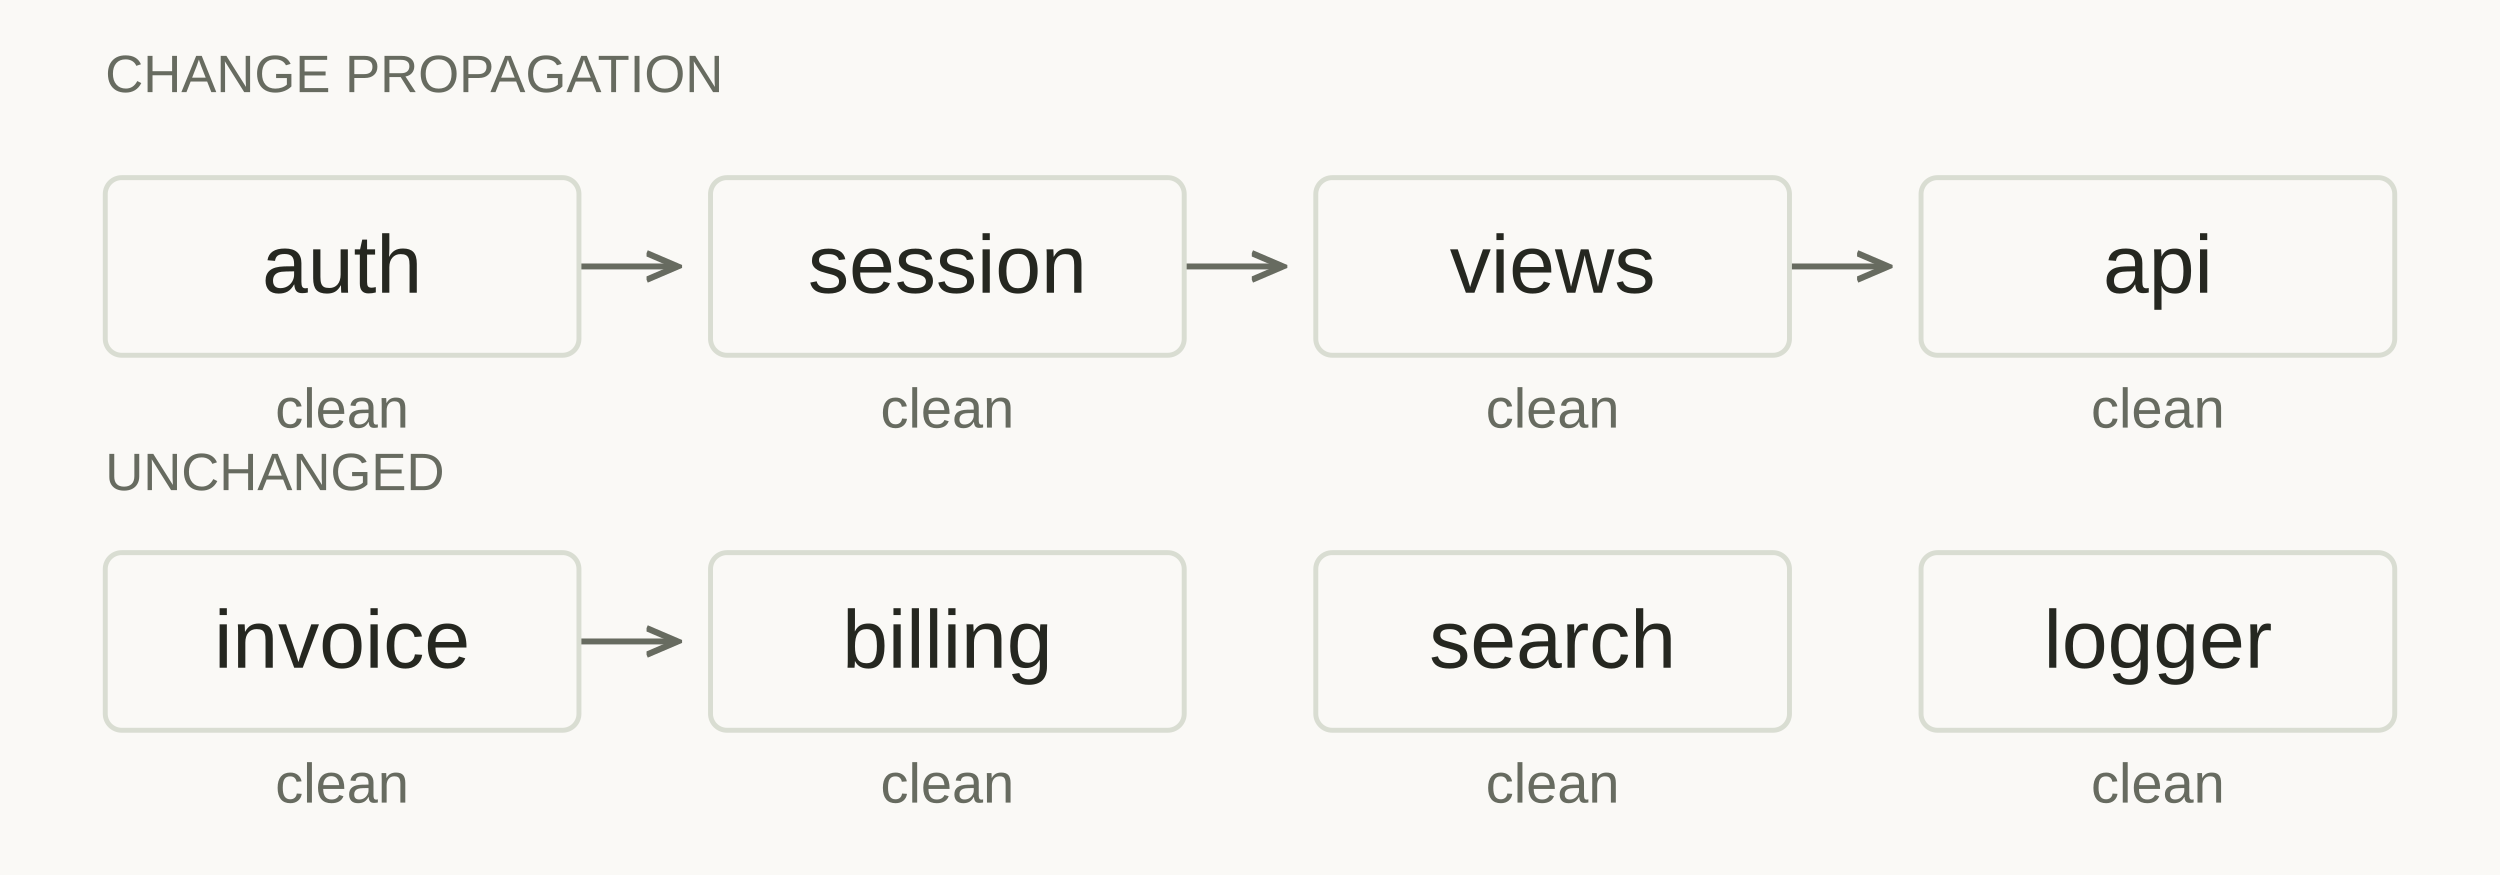
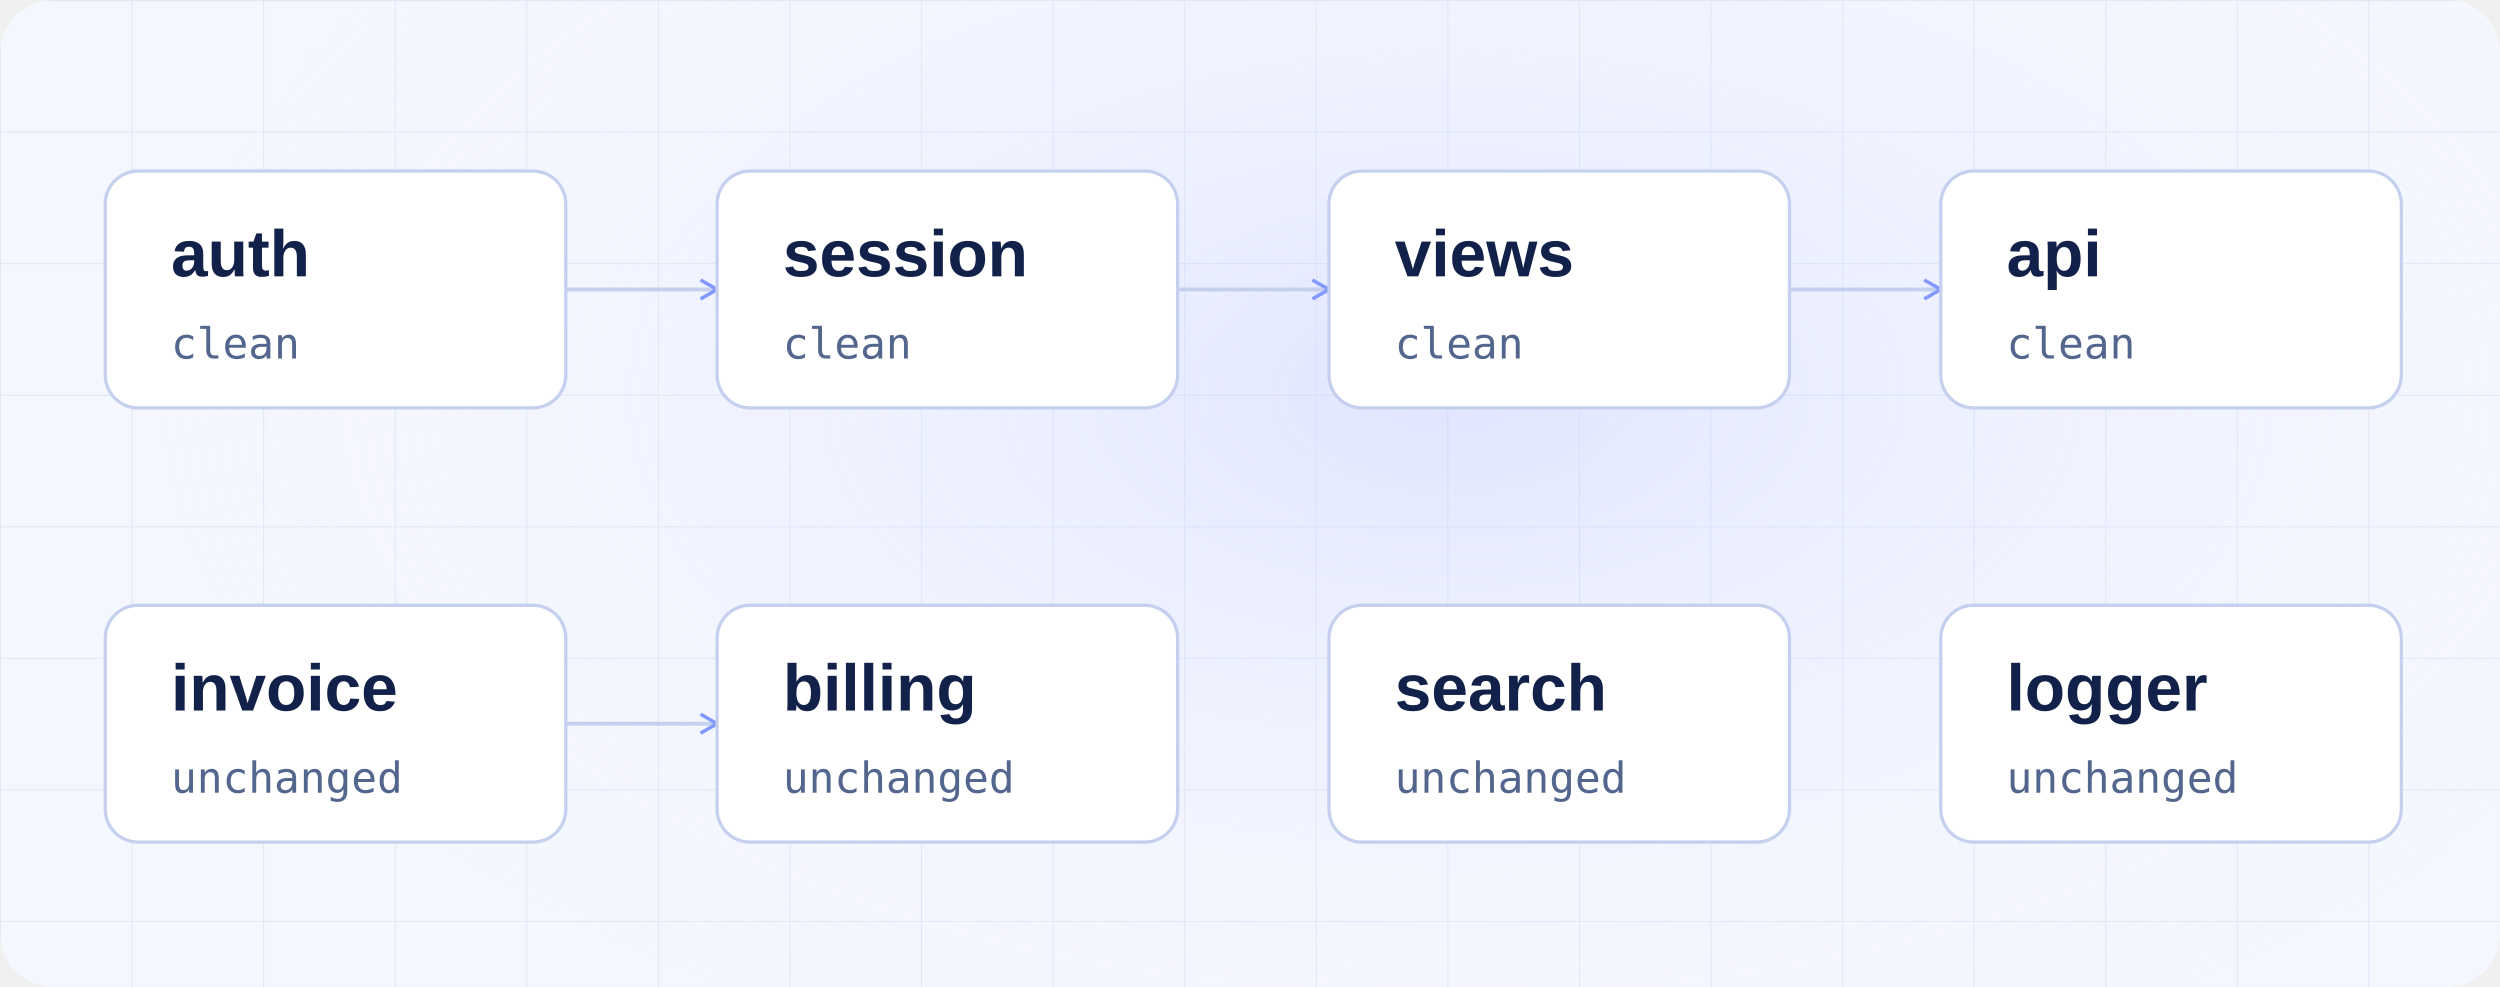
- <svg xmlns="http://www.w3.org/2000/svg" viewBox="0 0 760 266" role="img" aria-labelledby="title desc">
-   <rect width="760" height="266" fill="#faf9f6" />
+ <svg xmlns="http://www.w3.org/2000/svg" width="760" height="300" viewBox="0 0 760 300" role="img" aria-labelledby="demo-0-light-title demo-0-light-desc">
  <defs>
-     <marker id="arrow" viewBox="0 0 8 8" refX="7" refY="4" markerWidth="6" markerHeight="6" orient="auto">
-       <path d="M0 1L7 4L0 7" fill="none" stroke="#676b60" stroke-width="1.4" />
+     <linearGradient id="neon" gradientUnits="userSpaceOnUse" x1="0" y1="0" x2="1000" y2="400">
+       <stop stop-color="#2875c9" />
+       <stop offset=".48" stop-color="#5855ca" />
+       <stop offset="1" stop-color="#8050c5" />
+     </linearGradient>
+     <radialGradient id="haze">
+       <stop stop-color="#b5c1ff" stop-opacity=".32" />
+       <stop offset="1" stop-color="#f5f7ff" stop-opacity="0" />
+     </radialGradient>
+     <filter id="glow" x="-100%" y="-100%" width="300%" height="300%">
+       <feGaussianBlur stdDeviation="4" />
+     </filter>
+     <pattern id="grid" width="40" height="40" patternUnits="userSpaceOnUse">
+       <path d="M40 0H0V40" fill="none" stroke="#c5d0ef" stroke-opacity=".4" stroke-width=".6" />
+     </pattern>
+     <marker id="arrow" viewBox="0 0 10 10" refX="8" refY="5" markerWidth="6" markerHeight="6" orient="auto">
+       <path d="m1 1 7 4-7 4" fill="none" stroke="#829aff" stroke-width="1.5" />
    </marker>
  </defs>
-   <style>text{font-family:-apple-system,BlinkMacSystemFont,"Segoe UI",Arial,sans-serif}.flow{stroke-dasharray:6 5;animation:flow 3s linear infinite}@keyframes flow{to{stroke-dashoffset:-44}}@media(prefers-reduced-motion:reduce){.flow{animation:none;stroke-dasharray:none}}</style>
-   <text x="32" y="28" fill="#676b60" font-size="16">CHANGE PROPAGATION</text>
-   <text x="32" y="149" fill="#676b60" font-size="16">UNCHANGED</text>
-   <path d="M176 81 H206" fill="none" stroke="#676b60" stroke-width="1.8" marker-end="url(#arrow)" />
-   <path d="M360 81 H390" fill="none" stroke="#676b60" stroke-width="1.8" marker-end="url(#arrow)" />
-   <path d="M544 81 H574" fill="none" stroke="#676b60" stroke-width="1.8" marker-end="url(#arrow)" />
-   <path d="M176 195 H206" fill="none" stroke="#676b60" stroke-width="1.8" marker-end="url(#arrow)" />
-   <rect x="32" y="54" width="144" height="54" rx="5" fill="#faf9f6" stroke="#d9ddd2" stroke-width="1.5" />
-   <text x="104" y="89" text-anchor="middle" fill="#252720" font-size="25" font-weight="500">auth</text>
-   <text x="104" y="130" text-anchor="middle" fill="#676b60" font-size="17">clean</text>
-   <rect x="216" y="54" width="144" height="54" rx="5" fill="#faf9f6" stroke="#d9ddd2" stroke-width="1.5" />
-   <text x="288" y="89" text-anchor="middle" fill="#252720" font-size="25" font-weight="500">session</text>
-   <text x="288" y="130" text-anchor="middle" fill="#676b60" font-size="17">clean</text>
-   <rect x="400" y="54" width="144" height="54" rx="5" fill="#faf9f6" stroke="#d9ddd2" stroke-width="1.5" />
-   <text x="472" y="89" text-anchor="middle" fill="#252720" font-size="25" font-weight="500">views</text>
-   <text x="472" y="130" text-anchor="middle" fill="#676b60" font-size="17">clean</text>
-   <rect x="584" y="54" width="144" height="54" rx="5" fill="#faf9f6" stroke="#d9ddd2" stroke-width="1.5" />
-   <text x="656" y="89" text-anchor="middle" fill="#252720" font-size="25" font-weight="500">api</text>
-   <text x="656" y="130" text-anchor="middle" fill="#676b60" font-size="17">clean</text>
-   <rect x="32" y="168" width="144" height="54" rx="5" fill="#faf9f6" stroke="#d9ddd2" stroke-width="1.5" />
-   <text x="104" y="203" text-anchor="middle" fill="#252720" font-size="25" font-weight="500">invoice</text>
-   <text x="104" y="244" text-anchor="middle" fill="#676b60" font-size="17">clean</text>
-   <rect x="216" y="168" width="144" height="54" rx="5" fill="#faf9f6" stroke="#d9ddd2" stroke-width="1.5" />
-   <text x="288" y="203" text-anchor="middle" fill="#252720" font-size="25" font-weight="500">billing</text>
-   <text x="288" y="244" text-anchor="middle" fill="#676b60" font-size="17">clean</text>
-   <rect x="400" y="168" width="144" height="54" rx="5" fill="#faf9f6" stroke="#d9ddd2" stroke-width="1.5" />
-   <text x="472" y="203" text-anchor="middle" fill="#252720" font-size="25" font-weight="500">search</text>
-   <text x="472" y="244" text-anchor="middle" fill="#676b60" font-size="17">clean</text>
-   <rect x="584" y="168" width="144" height="54" rx="5" fill="#faf9f6" stroke="#d9ddd2" stroke-width="1.5" />
-   <text x="656" y="203" text-anchor="middle" fill="#252720" font-size="25" font-weight="500">logger</text>
-   <text x="656" y="244" text-anchor="middle" fill="#676b60" font-size="17">clean</text>
+   <style>
+ text{font-family:Arial,'Noto Sans',sans-serif;fill:#12214a}.muted{fill:#53668d}.mono{font-family:ui-monospace,SFMono-Regular,Consolas,monospace}.panel{fill:#ffffff;stroke:#c5d0ef;stroke-width:1}.wire{fill:none;stroke:#c5d0ef;stroke-width:1.2}.active{fill:none;stroke:url(#neon);stroke-width:1.6}.flow{fill:none;stroke:#7ed9ff;stroke-width:2;stroke-dasharray:12 240;animation:flow 6s linear infinite}.glimmer{animation:glimmer 6s ease-in-out infinite}.gather{animation:gather 2.8s cubic-bezier(.2,.7,.2,1) both}.orbit{transform-box:fill-box;transform-origin:center;animation:orbit 40s linear infinite}@keyframes flow{to{stroke-dashoffset:-504}}@keyframes glimmer{0%,100%{opacity:.3}45%,65%{opacity:1}}@keyframes gather{from{opacity:0;transform:translateY(16px) scale(.95)}to{opacity:1;transform:none}}@keyframes orbit{to{transform:rotate(360deg)}}@media(prefers-reduced-motion:reduce){*{animation:none!important}.flow{display:none}}
+ </style>
+   <rect width="760" height="300" rx="16" fill="#f5f7ff" />
+   <rect width="760" height="300" rx="16" fill="url(#grid)" />
+   <ellipse cx="440.8" cy="120.0" rx="395.2" ry="216.0" fill="url(#haze)" />
+   <path d="M172 88H218" class="wire" marker-end="url(#arrow)" />
+   <rect x="32" y="52" width="140" height="72" rx="10" class="panel" />
+   <text x="52" y="84" font-size="20" class="" font-weight="600">auth</text>
+   <text x="52" y="109" font-size="13" class="muted mono">clean</text>
+   <path d="M358 88H404" class="wire" marker-end="url(#arrow)" />
+   <rect x="218" y="52" width="140" height="72" rx="10" class="panel" />
+   <text x="238" y="84" font-size="20" class="" font-weight="600">session</text>
+   <text x="238" y="109" font-size="13" class="muted mono">clean</text>
+   <path d="M544 88H590" class="wire" marker-end="url(#arrow)" />
+   <rect x="404" y="52" width="140" height="72" rx="10" class="panel" />
+   <text x="424" y="84" font-size="20" class="" font-weight="600">views</text>
+   <text x="424" y="109" font-size="13" class="muted mono">clean</text>
+   <rect x="590" y="52" width="140" height="72" rx="10" class="panel" />
+   <text x="610" y="84" font-size="20" class="" font-weight="600">api</text>
+   <text x="610" y="109" font-size="13" class="muted mono">clean</text>
+   <path d="M172 220H218" class="wire" marker-end="url(#arrow)" />
+   <rect x="32" y="184" width="140" height="72" rx="10" class="panel" />
+   <text x="52" y="216" font-size="20" class="" font-weight="600">invoice</text>
+   <text x="52" y="241" font-size="13" class="muted mono">unchanged</text>
+   <rect x="218" y="184" width="140" height="72" rx="10" class="panel" />
+   <text x="238" y="216" font-size="20" class="" font-weight="600">billing</text>
+   <text x="238" y="241" font-size="13" class="muted mono">unchanged</text>
+   <rect x="404" y="184" width="140" height="72" rx="10" class="panel" />
+   <text x="424" y="216" font-size="20" class="" font-weight="600">search</text>
+   <text x="424" y="241" font-size="13" class="muted mono">unchanged</text>
+   <rect x="590" y="184" width="140" height="72" rx="10" class="panel" />
+   <text x="610" y="216" font-size="20" class="" font-weight="600">logger</text>
+   <text x="610" y="241" font-size="13" class="muted mono">unchanged</text>
</svg>
